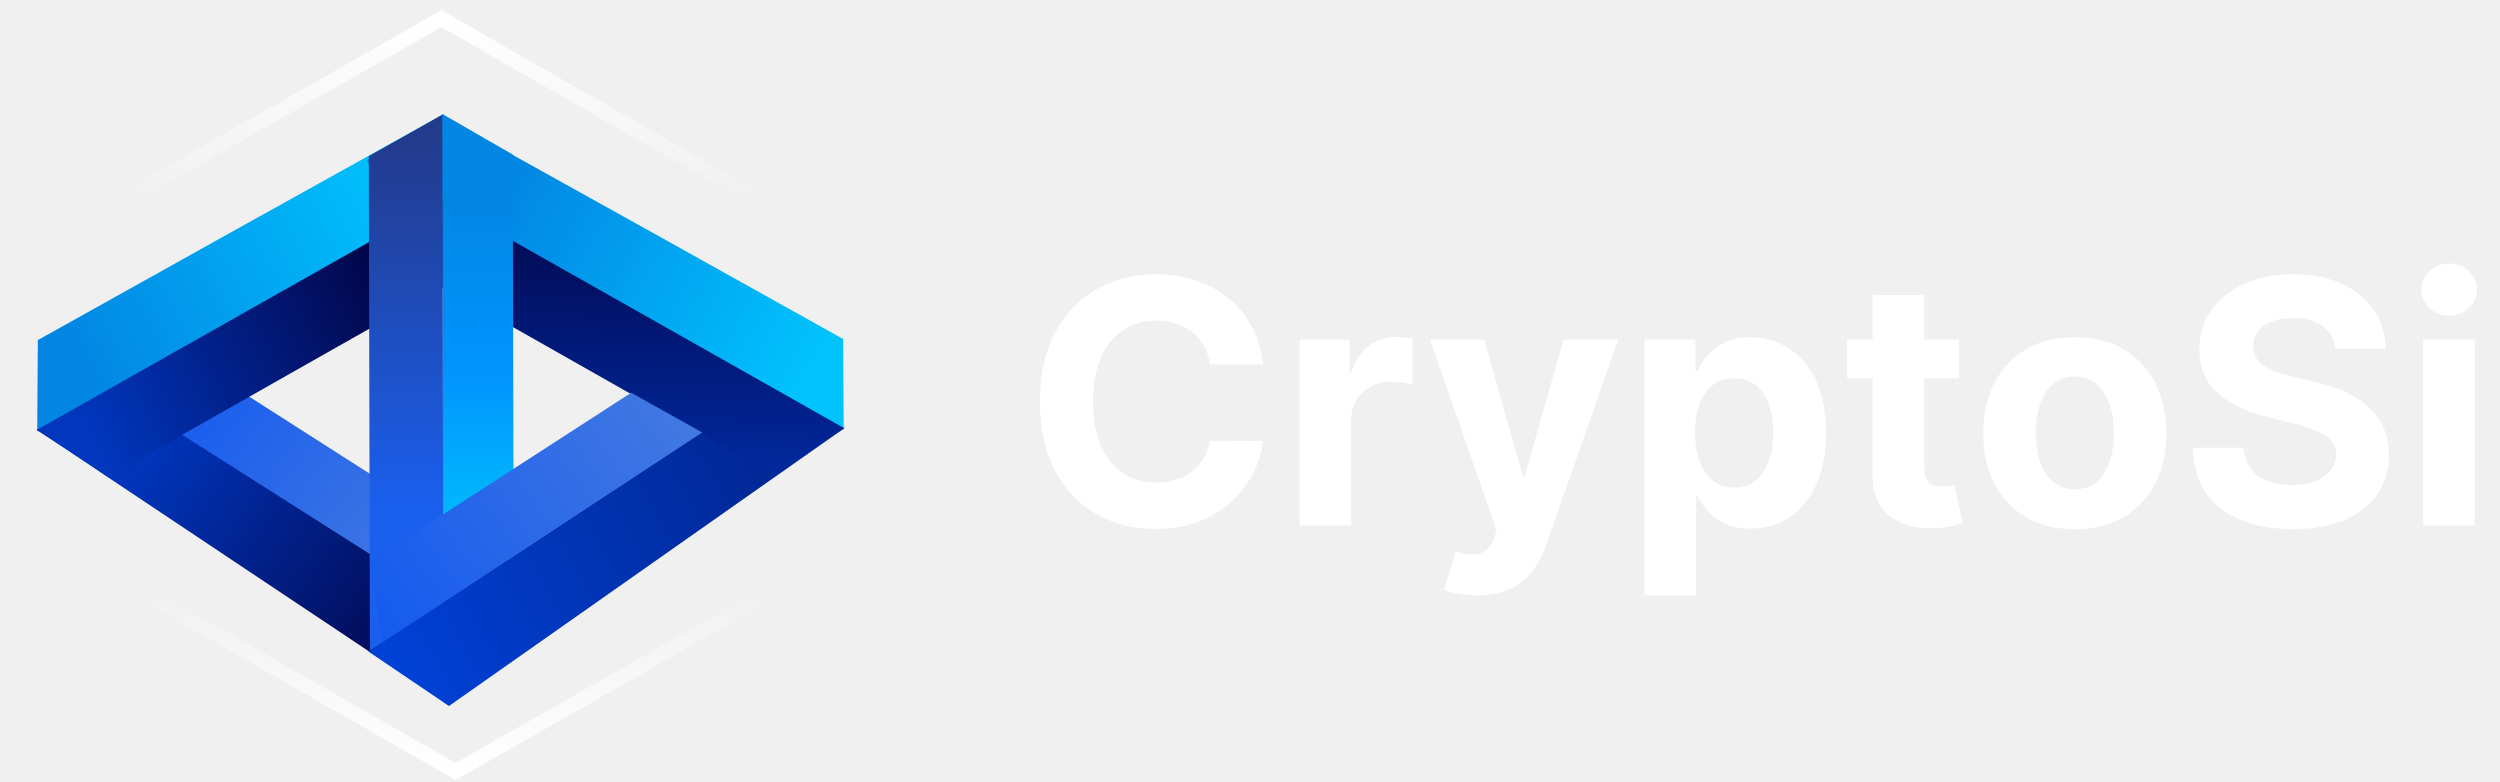
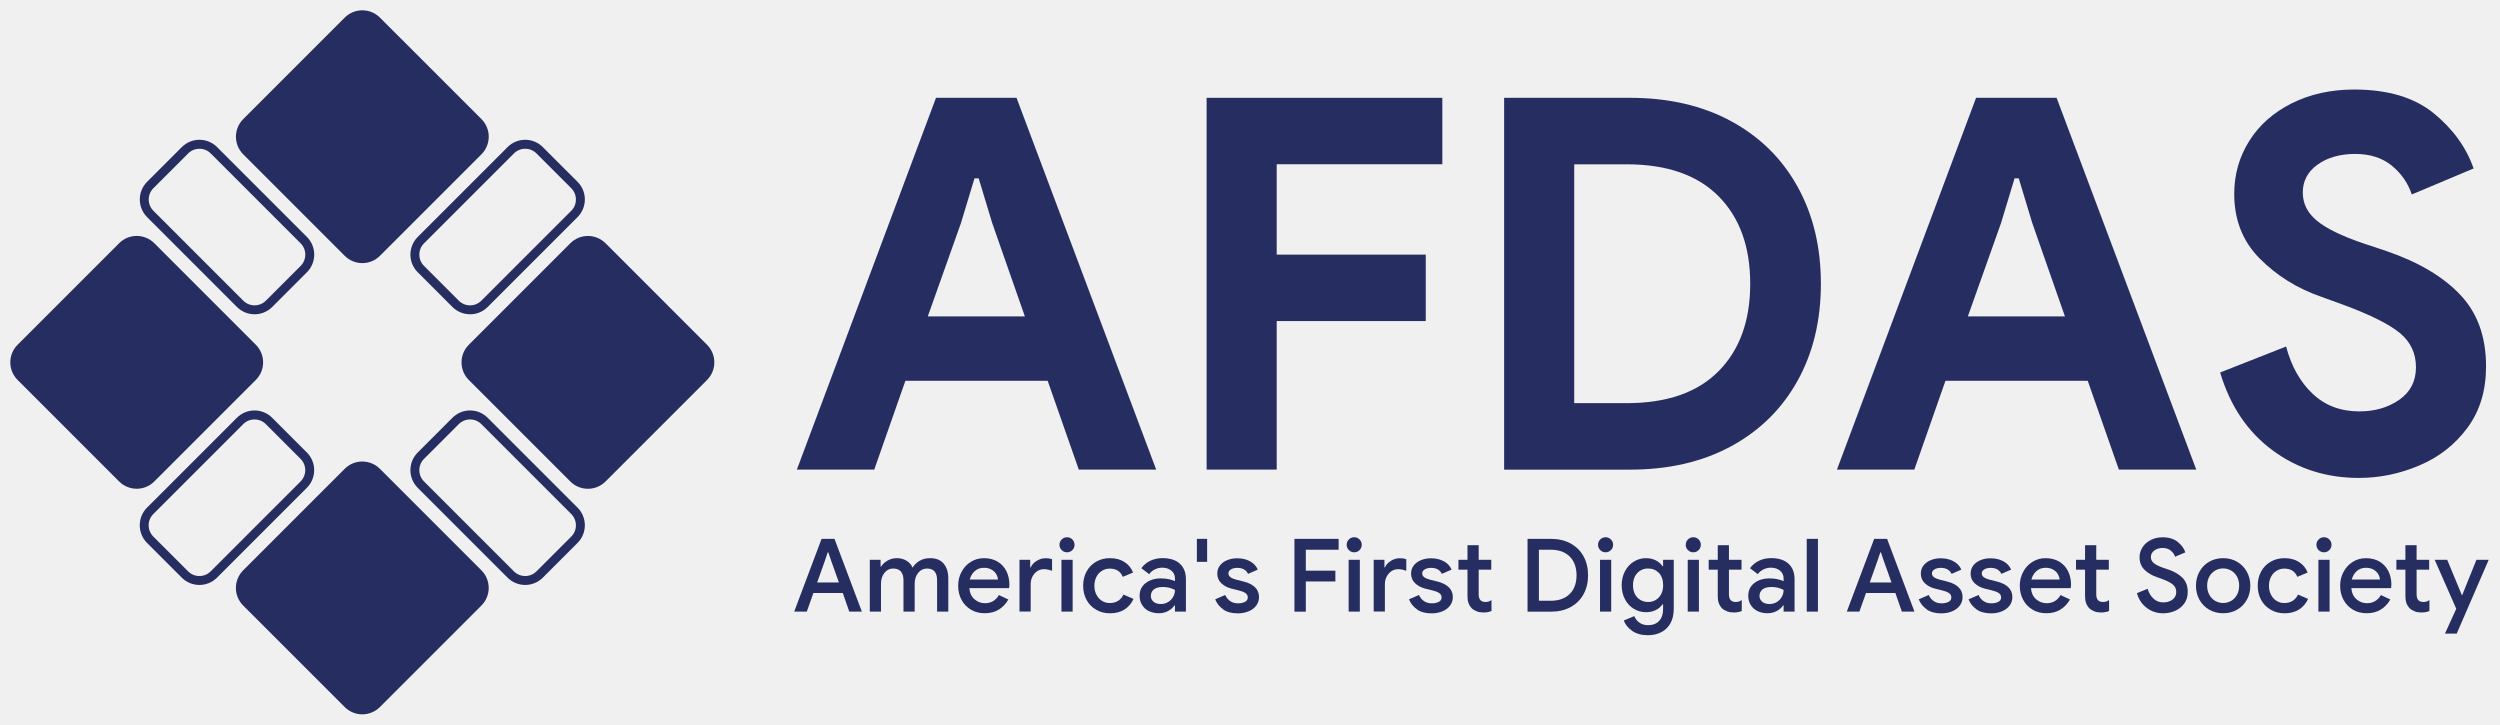
- <svg xmlns="http://www.w3.org/2000/svg" width="176" height="55" viewBox="0 0 176 55" fill="none">
-   <path d="M88.918 25.656H85.185C85.117 25.173 84.977 24.744 84.767 24.369C84.557 23.989 84.287 23.665 83.957 23.398C83.628 23.131 83.247 22.926 82.815 22.784C82.389 22.642 81.926 22.571 81.426 22.571C80.523 22.571 79.736 22.796 79.065 23.244C78.395 23.688 77.875 24.335 77.506 25.188C77.136 26.034 76.952 27.062 76.952 28.273C76.952 29.517 77.136 30.562 77.506 31.409C77.881 32.256 78.403 32.895 79.074 33.327C79.744 33.758 80.52 33.974 81.401 33.974C81.895 33.974 82.352 33.909 82.773 33.778C83.199 33.648 83.577 33.457 83.906 33.207C84.236 32.952 84.508 32.642 84.724 32.278C84.946 31.915 85.099 31.5 85.185 31.034L88.918 31.051C88.821 31.852 88.579 32.625 88.193 33.369C87.812 34.108 87.298 34.77 86.651 35.355C86.008 35.935 85.242 36.395 84.349 36.736C83.463 37.071 82.46 37.239 81.341 37.239C79.784 37.239 78.392 36.886 77.165 36.182C75.943 35.477 74.977 34.457 74.267 33.122C73.562 31.787 73.21 30.171 73.21 28.273C73.21 26.369 73.568 24.75 74.284 23.415C75 22.079 75.972 21.062 77.199 20.364C78.426 19.659 79.807 19.307 81.341 19.307C82.352 19.307 83.29 19.449 84.153 19.733C85.023 20.017 85.793 20.432 86.463 20.977C87.133 21.517 87.679 22.179 88.099 22.963C88.526 23.747 88.798 24.645 88.918 25.656ZM91.496 37V23.909H95.016V26.193H95.152C95.391 25.381 95.791 24.767 96.354 24.352C96.916 23.932 97.564 23.722 98.297 23.722C98.479 23.722 98.675 23.733 98.885 23.756C99.095 23.778 99.28 23.81 99.439 23.849V27.071C99.269 27.02 99.033 26.974 98.731 26.935C98.43 26.895 98.155 26.875 97.905 26.875C97.371 26.875 96.894 26.991 96.473 27.224C96.058 27.452 95.729 27.77 95.484 28.179C95.246 28.588 95.126 29.06 95.126 29.594V37H91.496ZM103.956 41.909C103.496 41.909 103.064 41.872 102.661 41.798C102.263 41.73 101.933 41.642 101.672 41.534L102.49 38.824C102.916 38.955 103.3 39.026 103.641 39.037C103.987 39.048 104.286 38.969 104.536 38.798C104.791 38.628 104.999 38.338 105.158 37.929L105.371 37.375L100.675 23.909H104.493L107.203 33.523H107.339L110.075 23.909H113.919L108.831 38.415C108.587 39.119 108.254 39.733 107.834 40.256C107.419 40.784 106.893 41.19 106.257 41.474C105.621 41.764 104.854 41.909 103.956 41.909ZM115.777 41.909V23.909H119.357V26.108H119.518C119.678 25.756 119.908 25.398 120.209 25.034C120.516 24.665 120.913 24.358 121.402 24.114C121.896 23.864 122.51 23.739 123.243 23.739C124.197 23.739 125.078 23.989 125.885 24.489C126.692 24.983 127.337 25.73 127.82 26.73C128.303 27.724 128.544 28.972 128.544 30.472C128.544 31.932 128.308 33.165 127.837 34.17C127.371 35.17 126.734 35.929 125.928 36.446C125.126 36.957 124.229 37.213 123.234 37.213C122.53 37.213 121.93 37.097 121.436 36.864C120.947 36.631 120.547 36.338 120.234 35.986C119.922 35.628 119.683 35.267 119.518 34.903H119.408V41.909H115.777ZM119.331 30.454C119.331 31.233 119.439 31.912 119.655 32.492C119.871 33.071 120.183 33.523 120.592 33.847C121.001 34.165 121.499 34.324 122.084 34.324C122.675 34.324 123.175 34.162 123.584 33.838C123.993 33.508 124.303 33.054 124.513 32.474C124.729 31.889 124.837 31.216 124.837 30.454C124.837 29.699 124.732 29.034 124.521 28.46C124.311 27.886 124.001 27.438 123.592 27.114C123.183 26.79 122.68 26.628 122.084 26.628C121.493 26.628 120.993 26.784 120.584 27.097C120.18 27.409 119.871 27.852 119.655 28.426C119.439 29 119.331 29.676 119.331 30.454ZM137.928 23.909V26.636H130.044V23.909H137.928ZM131.834 20.773H135.464V32.977C135.464 33.312 135.516 33.574 135.618 33.761C135.72 33.943 135.862 34.071 136.044 34.145C136.232 34.219 136.447 34.256 136.692 34.256C136.862 34.256 137.033 34.242 137.203 34.213C137.374 34.179 137.504 34.153 137.595 34.136L138.166 36.838C137.984 36.895 137.729 36.96 137.399 37.034C137.07 37.114 136.669 37.162 136.197 37.179C135.322 37.213 134.555 37.097 133.896 36.83C133.243 36.562 132.734 36.148 132.371 35.585C132.007 35.023 131.828 34.312 131.834 33.455V20.773ZM146.067 37.256C144.743 37.256 143.598 36.974 142.632 36.412C141.672 35.844 140.93 35.054 140.408 34.043C139.885 33.026 139.624 31.847 139.624 30.506C139.624 29.153 139.885 27.972 140.408 26.96C140.93 25.943 141.672 25.153 142.632 24.591C143.598 24.023 144.743 23.739 146.067 23.739C147.391 23.739 148.533 24.023 149.493 24.591C150.459 25.153 151.203 25.943 151.726 26.96C152.249 27.972 152.51 29.153 152.51 30.506C152.51 31.847 152.249 33.026 151.726 34.043C151.203 35.054 150.459 35.844 149.493 36.412C148.533 36.974 147.391 37.256 146.067 37.256ZM146.084 34.443C146.686 34.443 147.189 34.273 147.592 33.932C147.996 33.585 148.3 33.114 148.504 32.517C148.714 31.921 148.82 31.241 148.82 30.48C148.82 29.719 148.714 29.04 148.504 28.443C148.3 27.847 147.996 27.375 147.592 27.028C147.189 26.682 146.686 26.509 146.084 26.509C145.476 26.509 144.964 26.682 144.55 27.028C144.141 27.375 143.831 27.847 143.621 28.443C143.416 29.04 143.314 29.719 143.314 30.48C143.314 31.241 143.416 31.921 143.621 32.517C143.831 33.114 144.141 33.585 144.55 33.932C144.964 34.273 145.476 34.443 146.084 34.443ZM164.408 24.565C164.339 23.878 164.047 23.344 163.53 22.963C163.013 22.582 162.311 22.392 161.425 22.392C160.822 22.392 160.314 22.477 159.899 22.648C159.484 22.812 159.166 23.043 158.945 23.338C158.729 23.634 158.621 23.969 158.621 24.344C158.609 24.656 158.675 24.929 158.817 25.162C158.964 25.395 159.166 25.597 159.422 25.767C159.678 25.932 159.973 26.077 160.308 26.202C160.643 26.321 161.001 26.423 161.382 26.509L162.95 26.884C163.712 27.054 164.411 27.281 165.047 27.565C165.683 27.849 166.234 28.199 166.7 28.614C167.166 29.028 167.527 29.517 167.783 30.079C168.044 30.642 168.178 31.287 168.183 32.014C168.178 33.082 167.905 34.008 167.365 34.793C166.831 35.571 166.058 36.176 165.047 36.608C164.041 37.034 162.828 37.247 161.408 37.247C159.999 37.247 158.771 37.031 157.726 36.599C156.686 36.168 155.874 35.528 155.288 34.682C154.709 33.83 154.405 32.776 154.376 31.52H157.947C157.987 32.105 158.155 32.594 158.45 32.986C158.751 33.372 159.152 33.665 159.652 33.864C160.158 34.057 160.729 34.153 161.365 34.153C161.99 34.153 162.533 34.062 162.993 33.881C163.459 33.699 163.82 33.446 164.075 33.122C164.331 32.798 164.459 32.426 164.459 32.006C164.459 31.614 164.342 31.284 164.109 31.017C163.882 30.75 163.547 30.523 163.104 30.335C162.666 30.148 162.129 29.977 161.493 29.824L159.592 29.347C158.121 28.989 156.959 28.429 156.107 27.668C155.254 26.906 154.831 25.881 154.837 24.591C154.831 23.534 155.112 22.611 155.68 21.821C156.254 21.031 157.041 20.415 158.041 19.972C159.041 19.528 160.178 19.307 161.45 19.307C162.746 19.307 163.876 19.528 164.842 19.972C165.814 20.415 166.57 21.031 167.109 21.821C167.649 22.611 167.928 23.526 167.945 24.565H164.408ZM170.597 37V23.909H174.228V37H170.597ZM172.421 22.222C171.881 22.222 171.418 22.043 171.032 21.685C170.651 21.321 170.461 20.886 170.461 20.381C170.461 19.881 170.651 19.452 171.032 19.094C171.418 18.73 171.881 18.548 172.421 18.548C172.961 18.548 173.421 18.73 173.802 19.094C174.188 19.452 174.381 19.881 174.381 20.381C174.381 20.886 174.188 21.321 173.802 21.685C173.421 22.043 172.961 22.222 172.421 22.222Z" fill="white" />
-   <path fill-rule="evenodd" clip-rule="evenodd" d="M2.584 30.251L30.664 48.986L35.113 46.418L36.138 45.42L7.788 27.247L2.584 30.251Z" fill="url(#paint0_linear_1096_6446)" />
-   <path fill-rule="evenodd" clip-rule="evenodd" d="M15.611 16.717L2.663 23.942L2.62 30.363L36.387 11.455L36.386 11.189L31.143 8.08L15.611 16.717Z" fill="url(#paint1_linear_1096_6446)" />
-   <path fill-rule="evenodd" clip-rule="evenodd" d="M36.137 45.42L38.581 41.368L12.468 24.684L7.779 27.404L36.137 45.42Z" fill="url(#paint2_linear_1096_6446)" />
-   <path fill-rule="evenodd" clip-rule="evenodd" d="M36.38 11.162L2.583 30.268L7.674 33.53L36.38 17.255L36.38 11.162Z" fill="url(#paint3_linear_1096_6446)" />
-   <path fill-rule="evenodd" clip-rule="evenodd" d="M25.939 45.867L31.607 49.703L59.448 30.138L54.308 27.171L25.939 45.867Z" fill="url(#paint4_linear_1096_6446)" />
-   <path fill-rule="evenodd" clip-rule="evenodd" d="M46.5 16.693L59.356 23.867L59.398 30.241L25.874 11.469L25.875 11.204L31.079 8.118L46.5 16.693Z" fill="url(#paint5_linear_1096_6446)" />
-   <path fill-rule="evenodd" clip-rule="evenodd" d="M25.994 11.241L59.436 30.146L54.382 33.386L25.994 17.291L25.994 11.241Z" fill="url(#paint6_linear_1096_6446)" />
-   <path fill-rule="evenodd" clip-rule="evenodd" d="M36.095 10.881L36.16 39.035L31.2 42.268L31.12 8.011L31.12 8.011L36.095 10.881Z" fill="url(#paint7_linear_1096_6446)" />
-   <path fill-rule="evenodd" clip-rule="evenodd" d="M26.043 45.792L31.214 42.422L31.134 8.081L25.962 10.992L26.043 45.792Z" fill="url(#paint8_linear_1096_6446)" />
-   <path d="M26.888 45.234L26.079 39.524L44.436 27.649L49.435 30.446L26.888 45.234Z" fill="url(#paint9_linear_1096_6446)" />
-   <path d="M9.685 13.495L31.081 1.316L53.464 14.154" stroke="url(#paint10_linear_1096_6446)" stroke-width="1.041" />
-   <path d="M53.464 42.133L32.068 54.312L9.685 41.475" stroke="url(#paint11_linear_1096_6446)" stroke-width="1.041" />
-   <defs>
-     <linearGradient id="paint0_linear_1096_6446" x1="30.051" y1="46.499" x2="10.438" y2="32.581" gradientUnits="userSpaceOnUse">
-       <stop stop-color="#02064A" />
-       <stop offset="1" stop-color="#0134B9" />
-     </linearGradient>
-     <linearGradient id="paint1_linear_1096_6446" x1="5.061" y1="25.306" x2="28.632" y2="12.963" gradientUnits="userSpaceOnUse">
-       <stop stop-color="#0285E3" />
-       <stop offset="1" stop-color="#01C3FD" />
-     </linearGradient>
-     <linearGradient id="paint2_linear_1096_6446" x1="29.102" y1="39.54" x2="13.602" y2="27.836" gradientUnits="userSpaceOnUse">
-       <stop stop-color="#4077E2" />
-       <stop offset="1" stop-color="#185DEE" />
-     </linearGradient>
-     <linearGradient id="paint3_linear_1096_6446" x1="6.96" y1="31.317" x2="27.963" y2="21.787" gradientUnits="userSpaceOnUse">
-       <stop stop-color="#0136BD" />
-       <stop offset="1" stop-color="#02064A" />
-     </linearGradient>
-     <linearGradient id="paint4_linear_1096_6446" x1="52.629" y1="31.975" x2="15.044" y2="52.631" gradientUnits="userSpaceOnUse">
-       <stop stop-color="#012897" />
-       <stop offset="1" stop-color="#004DF4" />
-     </linearGradient>
-     <linearGradient id="paint5_linear_1096_6446" x1="57.255" y1="25.938" x2="34.637" y2="13.899" gradientUnits="userSpaceOnUse">
-       <stop stop-color="#01C3FD" />
-       <stop offset="1" stop-color="#0285E3" />
-     </linearGradient>
-     <linearGradient id="paint6_linear_1096_6446" x1="36.061" y1="13.602" x2="34.67" y2="52.212" gradientUnits="userSpaceOnUse">
-       <stop stop-color="#02064A" />
-       <stop offset="1" stop-color="#004DF4" />
-     </linearGradient>
-     <linearGradient id="paint7_linear_1096_6446" x1="34.163" y1="13.284" x2="34.48" y2="39.223" gradientUnits="userSpaceOnUse">
-       <stop stop-color="#0285E3" />
-       <stop offset="0.495" stop-color="#0194FE" />
-       <stop offset="1" stop-color="#01C3FD" />
-     </linearGradient>
-     <linearGradient id="paint8_linear_1096_6446" x1="30.367" y1="9.805" x2="30.367" y2="35.744" gradientUnits="userSpaceOnUse">
-       <stop stop-color="#233B8D" />
-       <stop offset="1" stop-color="#1A5FED" />
-     </linearGradient>
-     <linearGradient id="paint9_linear_1096_6446" x1="16.133" y1="50.612" x2="57.888" y2="21.51" gradientUnits="userSpaceOnUse">
-       <stop stop-color="#004DF4" />
-       <stop offset="1" stop-color="#5786DB" />
-     </linearGradient>
-     <linearGradient id="paint10_linear_1096_6446" x1="31.575" y1="1.316" x2="31.575" y2="14.154" gradientUnits="userSpaceOnUse">
-       <stop stop-color="white" />
-       <stop offset="1" stop-color="white" stop-opacity="0" />
-     </linearGradient>
-     <linearGradient id="paint11_linear_1096_6446" x1="31.574" y1="54.312" x2="31.574" y2="41.475" gradientUnits="userSpaceOnUse">
-       <stop stop-color="white" />
-       <stop offset="1" stop-color="white" stop-opacity="0" />
-     </linearGradient>
-   </defs>
+ <svg xmlns="http://www.w3.org/2000/svg" width="207" height="60" viewBox="0 0 207 60" fill="none">
+   <path d="M28.545 1.456L20.138 9.863C19.334 10.668 19.334 11.971 20.138 12.776L28.545 21.183C29.349 21.987 30.653 21.987 31.457 21.183L39.865 12.776C40.669 11.971 40.669 10.668 39.865 9.863L31.457 1.456C30.653 0.652 29.349 0.652 28.545 1.456Z" fill="#262E61" />
+   <path d="M47.224 20.141L38.817 28.549C38.013 29.353 38.013 30.657 38.817 31.461L47.224 39.868C48.029 40.672 49.332 40.672 50.137 39.868L58.544 31.461C59.348 30.657 59.348 29.353 58.544 28.549L50.137 20.141C49.332 19.337 48.029 19.337 47.224 20.141Z" fill="#262E61" />
+   <path d="M43.486 12.318C43.841 12.318 44.172 12.457 44.422 12.707L47.297 15.582C47.547 15.832 47.686 16.163 47.686 16.518C47.686 16.873 47.547 17.205 47.297 17.454L39.857 24.894C39.608 25.144 39.276 25.283 38.921 25.283C38.566 25.283 38.235 25.144 37.985 24.894L35.11 22.019C34.86 21.77 34.721 21.438 34.721 21.083C34.721 20.728 34.86 20.397 35.11 20.147L42.55 12.707C42.8 12.457 43.131 12.318 43.486 12.318ZM43.486 11.574C42.958 11.574 42.43 11.776 42.027 12.179L34.587 19.619C33.78 20.426 33.78 21.736 34.587 22.542L37.462 25.418C37.865 25.821 38.393 26.022 38.921 26.022C39.449 26.022 39.977 25.821 40.38 25.418L47.821 17.977C48.627 17.171 48.627 15.861 47.821 15.054L44.945 12.179C44.542 11.776 44.014 11.574 43.486 11.574Z" fill="#262E61" />
+   <path d="M28.543 38.817L20.135 47.224C19.331 48.029 19.331 49.332 20.135 50.137L28.543 58.544C29.347 59.348 30.651 59.348 31.455 58.544L39.862 50.137C40.666 49.332 40.666 48.029 39.862 47.224L31.455 38.817C30.651 38.013 29.347 38.013 28.543 38.817Z" fill="#262E61" />
+   <path d="M9.863 20.139L1.456 28.546C0.652 29.35 0.652 30.654 1.456 31.458L9.863 39.865C10.668 40.67 11.972 40.67 12.776 39.865L21.183 31.458C21.987 30.654 21.987 29.35 21.183 28.546L12.776 20.139C11.971 19.334 10.668 19.334 9.863 20.139Z" fill="#262E61" />
+   <path d="M21.075 34.73C21.43 34.73 21.761 34.869 22.011 35.119L24.886 37.994C25.135 38.243 25.274 38.575 25.274 38.93C25.274 39.285 25.135 39.616 24.886 39.866L17.446 47.306C17.196 47.556 16.865 47.695 16.51 47.695C16.154 47.695 15.823 47.556 15.574 47.306L12.698 44.431C12.449 44.181 12.309 43.85 12.309 43.495C12.309 43.139 12.449 42.808 12.698 42.559L20.138 35.119C20.388 34.869 20.719 34.73 21.075 34.73ZM21.075 33.986C20.546 33.986 20.018 34.187 19.615 34.591L12.175 42.031C11.369 42.837 11.369 44.148 12.175 44.954L15.05 47.829C15.454 48.232 15.982 48.434 16.51 48.434C17.038 48.434 17.566 48.232 17.969 47.829L25.409 40.389C26.215 39.583 26.215 38.272 25.409 37.466L22.534 34.591C22.131 34.187 21.602 33.986 21.075 33.986Z" fill="#262E61" />
+   <path d="M16.515 12.318C16.87 12.318 17.201 12.457 17.451 12.707L24.891 20.147C25.14 20.397 25.279 20.728 25.279 21.083C25.279 21.438 25.14 21.77 24.891 22.019L22.015 24.894C21.766 25.144 21.434 25.283 21.079 25.283C20.724 25.283 20.393 25.144 20.143 24.894L12.703 17.454C12.454 17.205 12.314 16.873 12.314 16.518C12.314 16.163 12.454 15.832 12.703 15.582L15.579 12.707C15.828 12.457 16.159 12.318 16.515 12.318ZM16.515 11.574C15.986 11.574 15.459 11.776 15.055 12.179L12.18 15.054C11.374 15.861 11.374 17.171 12.18 17.977L19.62 25.418C20.023 25.821 20.551 26.022 21.079 26.022C21.607 26.022 22.135 25.821 22.539 25.418L25.414 22.542C26.22 21.736 26.22 20.426 25.414 19.619L17.974 12.179C17.57 11.776 17.043 11.574 16.515 11.574Z" fill="#262E61" />
+   <path d="M38.921 34.73C39.276 34.73 39.608 34.869 39.857 35.119L47.297 42.559C47.547 42.808 47.686 43.139 47.686 43.495C47.686 43.85 47.547 44.181 47.297 44.431L44.422 47.306C44.172 47.556 43.841 47.695 43.486 47.695C43.131 47.695 42.8 47.556 42.55 47.306L35.11 39.866C34.86 39.616 34.721 39.285 34.721 38.93C34.721 38.575 34.86 38.243 35.11 37.994L37.985 35.119C38.235 34.869 38.566 34.73 38.921 34.73ZM38.921 33.986C38.393 33.986 37.865 34.187 37.462 34.591L34.587 37.466C33.78 38.272 33.78 39.583 34.587 40.389L42.027 47.829C42.43 48.232 42.958 48.434 43.486 48.434C44.014 48.434 44.542 48.232 44.945 47.829L47.821 44.954C48.627 44.148 48.627 42.837 47.821 42.031L40.38 34.591C39.977 34.187 39.449 33.986 38.921 33.986Z" fill="#262E61" />
+   <path d="M77.506 8.099H84.168L95.732 38.882H89.324L86.746 31.528H74.967L72.389 38.882H65.981L77.501 8.099H77.506ZM84.86 26.2L82.152 18.462L81.034 14.766H80.688L79.57 18.462L76.82 26.2H84.86Z" fill="#262E61" />
+   <path d="M99.908 8.099H119.425V13.6H105.711V21.083H118.052V26.584H105.711V38.882H99.908V8.099Z" fill="#262E61" />
+   <path d="M124.542 8.099H134.948C138.159 8.099 140.953 8.742 143.334 10.033C145.715 11.325 147.548 13.129 148.835 15.453C150.126 17.776 150.769 20.454 150.769 23.493C150.769 26.531 150.126 29.21 148.835 31.533C147.543 33.856 145.71 35.661 143.334 36.952C140.953 38.243 138.159 38.887 134.948 38.887H124.542V8.099ZM134.689 33.381C138.015 33.381 140.55 32.498 142.297 30.736C144.044 28.974 144.918 26.56 144.918 23.493C144.918 20.426 144.044 18.011 142.297 16.25C140.55 14.488 138.01 13.605 134.689 13.605H130.345V33.381H134.689Z" fill="#262E61" />
+   <path d="M163.624 8.099H170.286L181.85 38.882H175.442L172.864 31.528H161.084L158.507 38.882H152.099L163.619 8.099H163.624ZM170.977 26.2L168.27 18.462L167.152 14.766H166.806L165.688 18.462L162.937 26.2H170.977Z" fill="#262E61" />
+   <path d="M188.172 37.288C186.107 35.771 184.658 33.621 183.827 30.842L189.29 28.691C189.722 30.323 190.452 31.629 191.484 32.603C192.516 33.578 193.807 34.063 195.352 34.063C196.644 34.063 197.743 33.741 198.664 33.098C199.581 32.455 200.042 31.557 200.042 30.41C200.042 29.262 199.605 28.326 198.732 27.592C197.858 26.863 196.303 26.08 194.066 25.25L192.175 24.563C190.197 23.877 188.508 22.821 187.101 21.405C185.695 19.984 184.994 18.203 184.994 16.053C184.994 14.45 185.407 12.986 186.242 11.665C187.072 10.345 188.248 9.309 189.765 8.55C191.282 7.792 193.005 7.413 194.925 7.413C197.704 7.413 199.898 8.065 201.501 9.371C203.105 10.677 204.209 12.203 204.813 13.95L199.696 16.101C199.38 15.155 198.828 14.358 198.04 13.715C197.253 13.072 196.24 12.745 195.012 12.745C193.783 12.745 192.712 13.038 191.896 13.629C191.08 14.214 190.672 14.982 190.672 15.928C190.672 16.873 191.061 17.627 191.834 18.27C192.607 18.913 193.884 19.538 195.66 20.142L197.594 20.786C200.258 21.702 202.303 22.912 203.719 24.419C205.14 25.922 205.845 27.895 205.845 30.333C205.845 32.339 205.332 34.039 204.3 35.426C203.268 36.818 201.943 37.855 200.32 38.541C198.703 39.227 197.032 39.573 195.314 39.573C192.621 39.573 190.24 38.815 188.176 37.293L188.172 37.288Z" fill="#262E61" />
+   <path d="M68.021 44.618H69.096L71.362 50.642H70.32L69.783 49.101H67.349L66.802 50.642H65.76L68.026 44.618H68.021ZM69.461 48.228L68.823 46.437L68.587 45.736H68.535L68.299 46.437L67.661 48.228H69.461Z" fill="#262E61" />
+   <path d="M72.029 46.351H72.912V46.912H72.955C73.085 46.706 73.267 46.538 73.503 46.408C73.738 46.279 73.992 46.216 74.261 46.216C74.568 46.216 74.837 46.288 75.067 46.432C75.298 46.576 75.461 46.764 75.562 46.999C75.706 46.764 75.903 46.572 76.147 46.432C76.392 46.288 76.68 46.216 77.011 46.216C77.506 46.216 77.88 46.365 78.135 46.667C78.389 46.97 78.519 47.378 78.519 47.892V50.642H77.592V48.05C77.592 47.397 77.314 47.075 76.757 47.075C76.46 47.075 76.215 47.196 76.023 47.435C75.831 47.675 75.735 47.973 75.735 48.328V50.642H74.808V48.05C74.808 47.397 74.52 47.075 73.949 47.075C73.656 47.075 73.416 47.196 73.229 47.435C73.042 47.675 72.946 47.973 72.946 48.328V50.642H72.019V46.351H72.029Z" fill="#262E61" />
+   <path d="M80.4 50.484C80.064 50.287 79.805 50.018 79.618 49.672C79.431 49.327 79.335 48.938 79.335 48.506C79.335 48.074 79.426 47.714 79.608 47.364C79.791 47.013 80.045 46.735 80.371 46.528C80.698 46.322 81.067 46.216 81.48 46.216C81.893 46.216 82.287 46.312 82.604 46.504C82.92 46.696 83.16 46.956 83.328 47.287C83.492 47.618 83.578 47.992 83.578 48.405C83.578 48.482 83.568 48.583 83.554 48.698H80.261C80.295 49.096 80.439 49.404 80.688 49.62C80.938 49.836 81.226 49.946 81.557 49.946C81.821 49.946 82.052 49.884 82.244 49.764C82.436 49.644 82.594 49.48 82.709 49.269L83.492 49.639C83.29 49.994 83.026 50.272 82.7 50.474C82.373 50.676 81.984 50.776 81.528 50.776C81.106 50.776 80.731 50.68 80.395 50.484H80.4ZM82.632 47.992C82.623 47.839 82.575 47.69 82.488 47.541C82.402 47.392 82.277 47.267 82.104 47.167C81.932 47.066 81.725 47.013 81.476 47.013C81.178 47.013 80.928 47.099 80.722 47.277C80.516 47.455 80.376 47.69 80.295 47.987H82.628L82.632 47.992Z" fill="#262E61" />
+   <path d="M84.418 46.351H85.301V46.98H85.344C85.44 46.759 85.604 46.581 85.839 46.437C86.074 46.293 86.324 46.221 86.588 46.221C86.794 46.221 86.967 46.25 87.111 46.303V47.263C86.866 47.172 86.64 47.128 86.444 47.128C86.232 47.128 86.04 47.186 85.877 47.296C85.714 47.407 85.58 47.56 85.484 47.748C85.388 47.935 85.34 48.141 85.34 48.367V50.637H84.413V46.346L84.418 46.351Z" fill="#262E61" />
+   <path d="M87.908 45.549C87.788 45.429 87.725 45.28 87.725 45.108C87.725 44.935 87.788 44.786 87.908 44.666C88.028 44.546 88.176 44.483 88.349 44.483C88.522 44.483 88.671 44.546 88.791 44.666C88.911 44.786 88.973 44.935 88.973 45.108C88.973 45.28 88.911 45.429 88.791 45.549C88.671 45.669 88.522 45.731 88.349 45.731C88.176 45.731 88.028 45.669 87.908 45.549ZM87.888 46.351H88.815V50.642H87.888V46.351Z" fill="#262E61" />
+   <path d="M90.759 50.484C90.418 50.287 90.154 50.018 89.967 49.672C89.78 49.327 89.684 48.938 89.684 48.496C89.684 48.055 89.78 47.666 89.967 47.32C90.154 46.975 90.418 46.706 90.759 46.509C91.1 46.312 91.479 46.216 91.906 46.216C92.376 46.216 92.78 46.322 93.111 46.538C93.442 46.754 93.677 47.042 93.817 47.407L92.967 47.762C92.775 47.306 92.415 47.08 91.882 47.08C91.652 47.08 91.441 47.138 91.249 47.258C91.056 47.378 90.898 47.541 90.788 47.757C90.672 47.973 90.615 48.223 90.615 48.501C90.615 48.779 90.672 49.034 90.788 49.25C90.903 49.471 91.056 49.639 91.249 49.754C91.441 49.874 91.652 49.932 91.882 49.932C92.151 49.932 92.381 49.874 92.578 49.749C92.77 49.629 92.919 49.456 93.02 49.231L93.855 49.591C93.692 49.956 93.447 50.244 93.116 50.46C92.784 50.676 92.381 50.781 91.911 50.781C91.484 50.781 91.1 50.685 90.764 50.488L90.759 50.484Z" fill="#262E61" />
+   <path d="M95.122 50.599C94.882 50.479 94.695 50.306 94.561 50.085C94.426 49.864 94.359 49.61 94.359 49.332C94.359 48.89 94.527 48.54 94.858 48.28C95.194 48.021 95.617 47.892 96.125 47.892C96.38 47.892 96.605 47.916 96.807 47.964C97.008 48.012 97.167 48.064 97.287 48.117V47.896C97.287 47.632 97.191 47.416 96.994 47.253C96.797 47.09 96.543 47.004 96.236 47.004C96.015 47.004 95.808 47.052 95.617 47.148C95.424 47.244 95.266 47.373 95.151 47.541L94.503 47.047C94.695 46.783 94.94 46.576 95.242 46.432C95.544 46.288 95.88 46.212 96.25 46.212C96.874 46.212 97.354 46.365 97.69 46.672C98.026 46.98 98.194 47.407 98.194 47.964V50.642H97.287V50.128H97.244C97.119 50.316 96.946 50.469 96.721 50.589C96.495 50.714 96.236 50.776 95.948 50.776C95.641 50.776 95.362 50.714 95.122 50.594V50.599ZM96.711 49.855C96.888 49.749 97.032 49.605 97.133 49.428C97.234 49.25 97.287 49.053 97.287 48.847C97.157 48.775 97.008 48.717 96.836 48.669C96.663 48.626 96.485 48.602 96.303 48.602C95.957 48.602 95.698 48.669 95.535 48.808C95.372 48.948 95.29 49.125 95.29 49.341C95.29 49.538 95.367 49.701 95.516 49.826C95.665 49.951 95.861 50.013 96.106 50.013C96.332 50.013 96.533 49.96 96.711 49.855Z" fill="#262E61" />
+   <path d="M99.101 44.618H99.951V46.519H99.101V44.618Z" fill="#262E61" />
+   <path d="M101.285 50.455C100.973 50.239 100.748 49.96 100.618 49.624L101.444 49.264C101.545 49.49 101.689 49.658 101.871 49.778C102.054 49.898 102.265 49.956 102.5 49.956C102.735 49.956 102.922 49.917 103.081 49.836C103.239 49.754 103.316 49.634 103.316 49.471C103.316 49.308 103.249 49.192 103.114 49.101C102.98 49.01 102.774 48.933 102.49 48.866L101.977 48.741C101.636 48.655 101.353 48.511 101.127 48.295C100.901 48.084 100.791 47.815 100.791 47.488C100.791 47.234 100.863 47.013 101.012 46.821C101.161 46.629 101.362 46.485 101.612 46.38C101.866 46.274 102.14 46.226 102.438 46.226C102.836 46.226 103.186 46.307 103.489 46.466C103.791 46.624 104.012 46.859 104.146 47.162L103.34 47.517C103.177 47.186 102.879 47.018 102.447 47.018C102.241 47.018 102.068 47.061 101.924 47.143C101.785 47.229 101.713 47.335 101.713 47.469C101.713 47.603 101.765 47.704 101.871 47.786C101.977 47.867 102.135 47.935 102.342 47.992L102.97 48.151C103.393 48.256 103.71 48.42 103.926 48.636C104.142 48.852 104.247 49.116 104.247 49.432C104.247 49.701 104.17 49.941 104.017 50.143C103.863 50.349 103.652 50.508 103.383 50.618C103.114 50.728 102.817 50.786 102.49 50.786C101.996 50.786 101.593 50.68 101.281 50.464L101.285 50.455Z" fill="#262E61" />
+   <path d="M107.175 44.618H110.838V45.52H108.121V47.253H110.569V48.146H108.121V50.647H107.18V44.623L107.175 44.618Z" fill="#262E61" />
+   <path d="M111.687 45.549C111.567 45.429 111.505 45.28 111.505 45.108C111.505 44.935 111.567 44.786 111.687 44.666C111.807 44.546 111.956 44.483 112.129 44.483C112.302 44.483 112.45 44.546 112.57 44.666C112.69 44.786 112.753 44.935 112.753 45.108C112.753 45.28 112.69 45.429 112.57 45.549C112.45 45.669 112.302 45.731 112.129 45.731C111.956 45.731 111.807 45.669 111.687 45.549ZM111.668 46.351H112.594V50.642H111.668V46.351Z" fill="#262E61" />
+   <path d="M113.746 46.351H114.63V46.98H114.673C114.769 46.759 114.932 46.581 115.167 46.437C115.402 46.293 115.652 46.221 115.916 46.221C116.122 46.221 116.295 46.25 116.439 46.303V47.263C116.194 47.172 115.969 47.128 115.772 47.128C115.561 47.128 115.369 47.186 115.206 47.296C115.042 47.407 114.908 47.56 114.812 47.748C114.716 47.935 114.668 48.141 114.668 48.367V50.637H113.742V46.346L113.746 46.351Z" fill="#262E61" />
+   <path d="M117.332 50.455C117.02 50.239 116.794 49.96 116.665 49.624L117.49 49.264C117.591 49.49 117.735 49.658 117.918 49.778C118.1 49.898 118.311 49.956 118.547 49.956C118.782 49.956 118.969 49.917 119.127 49.836C119.286 49.754 119.363 49.634 119.363 49.471C119.363 49.308 119.295 49.192 119.161 49.101C119.027 49.01 118.82 48.933 118.537 48.866L118.023 48.741C117.683 48.655 117.399 48.511 117.174 48.295C116.948 48.084 116.838 47.815 116.838 47.488C116.838 47.234 116.91 47.013 117.058 46.821C117.207 46.629 117.409 46.485 117.659 46.38C117.913 46.274 118.187 46.226 118.484 46.226C118.883 46.226 119.233 46.307 119.535 46.466C119.838 46.624 120.059 46.859 120.193 47.162L119.387 47.517C119.223 47.186 118.926 47.018 118.494 47.018C118.287 47.018 118.115 47.061 117.971 47.143C117.831 47.229 117.759 47.335 117.759 47.469C117.759 47.603 117.812 47.704 117.918 47.786C118.023 47.867 118.182 47.935 118.388 47.992L119.017 48.151C119.439 48.256 119.756 48.42 119.972 48.636C120.188 48.852 120.294 49.116 120.294 49.432C120.294 49.701 120.217 49.941 120.063 50.143C119.91 50.349 119.699 50.508 119.43 50.618C119.161 50.728 118.863 50.786 118.537 50.786C118.043 50.786 117.639 50.68 117.327 50.464L117.332 50.455Z" fill="#262E61" />
+   <path d="M122.281 50.618C122.113 50.556 121.974 50.474 121.868 50.373C121.628 50.133 121.508 49.802 121.508 49.389V47.167H120.759V46.351H121.508V45.141H122.435V46.351H123.476V47.167H122.435V49.188C122.435 49.418 122.478 49.581 122.569 49.677C122.655 49.788 122.799 49.845 123.006 49.845C123.102 49.845 123.183 49.831 123.26 49.807C123.332 49.783 123.414 49.74 123.495 49.687V50.589C123.308 50.676 123.087 50.714 122.823 50.714C122.631 50.714 122.454 50.685 122.286 50.623L122.281 50.618Z" fill="#262E61" />
+   <path d="M126.481 44.618H128.411C129.035 44.618 129.577 44.743 130.043 44.997C130.508 45.252 130.868 45.607 131.118 46.063C131.367 46.519 131.492 47.042 131.492 47.632C131.492 48.223 131.367 48.746 131.118 49.202C130.868 49.658 130.508 50.013 130.043 50.268C129.577 50.522 129.035 50.647 128.411 50.647H126.481V44.623V44.618ZM128.391 49.744C129.063 49.744 129.591 49.557 129.971 49.183C130.35 48.808 130.537 48.29 130.537 47.632C130.537 46.975 130.35 46.461 129.971 46.082C129.591 45.703 129.068 45.516 128.391 45.516H127.422V49.74H128.391V49.744Z" fill="#262E61" />
+   <path d="M132.5 45.549C132.38 45.429 132.318 45.28 132.318 45.108C132.318 44.935 132.38 44.786 132.5 44.666C132.62 44.546 132.769 44.483 132.942 44.483C133.115 44.483 133.264 44.546 133.384 44.666C133.504 44.786 133.566 44.935 133.566 45.108C133.566 45.28 133.504 45.429 133.384 45.549C133.264 45.669 133.115 45.731 132.942 45.731C132.769 45.731 132.62 45.669 132.5 45.549ZM132.481 46.351H133.408V50.642H132.481V46.351Z" fill="#262E61" />
+   <path d="M135.145 52.236C134.8 51.996 134.569 51.708 134.449 51.376L135.318 51.016C135.409 51.242 135.553 51.42 135.75 51.559C135.947 51.698 136.182 51.765 136.451 51.765C136.844 51.765 137.152 51.65 137.372 51.415C137.593 51.184 137.704 50.853 137.704 50.436V50.042H137.651C137.512 50.244 137.324 50.402 137.089 50.517C136.854 50.632 136.59 50.69 136.288 50.69C135.928 50.69 135.596 50.599 135.284 50.412C134.972 50.224 134.732 49.965 134.55 49.624C134.368 49.284 134.276 48.895 134.276 48.458C134.276 48.021 134.368 47.632 134.55 47.291C134.732 46.951 134.977 46.687 135.284 46.499C135.592 46.312 135.928 46.216 136.288 46.216C136.585 46.216 136.849 46.274 137.089 46.394C137.329 46.514 137.512 46.672 137.651 46.874H137.704V46.351H138.587V50.407C138.587 50.872 138.496 51.271 138.318 51.597C138.14 51.924 137.886 52.173 137.564 52.341C137.243 52.509 136.868 52.596 136.451 52.596C135.923 52.596 135.486 52.476 135.14 52.236H135.145ZM137.084 49.682C137.276 49.572 137.425 49.413 137.54 49.202C137.651 48.991 137.708 48.741 137.708 48.458C137.708 48.021 137.588 47.68 137.353 47.435C137.113 47.191 136.82 47.071 136.465 47.071C136.235 47.071 136.024 47.123 135.836 47.234C135.644 47.344 135.496 47.503 135.38 47.709C135.27 47.916 135.212 48.165 135.212 48.458C135.212 48.751 135.27 49 135.38 49.207C135.491 49.413 135.644 49.572 135.836 49.682C136.028 49.792 136.24 49.845 136.465 49.845C136.691 49.845 136.897 49.792 137.089 49.682H137.084Z" fill="#262E61" />
+   <path d="M139.763 45.549C139.643 45.429 139.58 45.28 139.58 45.108C139.58 44.935 139.643 44.786 139.763 44.666C139.883 44.546 140.032 44.483 140.204 44.483C140.377 44.483 140.526 44.546 140.646 44.666C140.766 44.786 140.828 44.935 140.828 45.108C140.828 45.28 140.766 45.429 140.646 45.549C140.526 45.669 140.377 45.731 140.204 45.731C140.032 45.731 139.883 45.669 139.763 45.549ZM139.744 46.351H140.67V50.642H139.744V46.351Z" fill="#262E61" />
+   <path d="M143.003 50.618C142.835 50.556 142.696 50.474 142.59 50.373C142.35 50.133 142.23 49.802 142.23 49.389V47.167H141.481V46.351H142.23V45.141H143.156V46.351H144.198V47.167H143.156V49.188C143.156 49.418 143.2 49.581 143.291 49.677C143.377 49.788 143.521 49.845 143.728 49.845C143.824 49.845 143.905 49.831 143.982 49.807C144.054 49.783 144.136 49.74 144.217 49.687V50.589C144.03 50.676 143.809 50.714 143.545 50.714C143.353 50.714 143.176 50.685 143.008 50.623L143.003 50.618Z" fill="#262E61" />
+   <path d="M145.518 50.599C145.278 50.479 145.091 50.306 144.956 50.085C144.822 49.864 144.755 49.61 144.755 49.332C144.755 48.89 144.923 48.54 145.254 48.28C145.59 48.021 146.013 47.892 146.521 47.892C146.776 47.892 147.001 47.916 147.203 47.964C147.405 48.012 147.563 48.064 147.683 48.117V47.896C147.683 47.632 147.587 47.416 147.39 47.253C147.193 47.09 146.939 47.004 146.632 47.004C146.411 47.004 146.205 47.052 146.013 47.148C145.821 47.244 145.662 47.373 145.547 47.541L144.899 47.047C145.091 46.783 145.336 46.576 145.638 46.432C145.94 46.288 146.277 46.212 146.646 46.212C147.27 46.212 147.75 46.365 148.086 46.672C148.422 46.98 148.59 47.407 148.59 47.964V50.642H147.683V50.128H147.64C147.515 50.316 147.342 50.469 147.117 50.589C146.891 50.714 146.632 50.776 146.344 50.776C146.037 50.776 145.758 50.714 145.518 50.594V50.599ZM147.107 49.855C147.285 49.749 147.429 49.605 147.529 49.428C147.63 49.25 147.683 49.053 147.683 48.847C147.553 48.775 147.405 48.717 147.232 48.669C147.059 48.626 146.881 48.602 146.699 48.602C146.353 48.602 146.094 48.669 145.931 48.808C145.768 48.948 145.686 49.125 145.686 49.341C145.686 49.538 145.763 49.701 145.912 49.826C146.061 49.951 146.257 50.013 146.502 50.013C146.728 50.013 146.929 49.96 147.107 49.855Z" fill="#262E61" />
+   <path d="M149.598 44.618H150.525V50.642H149.598V44.618Z" fill="#262E61" />
+   <path d="M155.176 44.618H156.251L158.517 50.642H157.475L156.937 49.101H154.504L153.957 50.642H152.915L155.181 44.618H155.176ZM156.616 48.228L155.977 46.437L155.742 45.736H155.689L155.454 46.437L154.816 48.228H156.616Z" fill="#262E61" />
+   <path d="M159.539 50.455C159.227 50.239 159.002 49.96 158.872 49.624L159.698 49.264C159.798 49.49 159.942 49.658 160.125 49.778C160.307 49.898 160.518 49.956 160.754 49.956C160.989 49.956 161.176 49.917 161.334 49.836C161.493 49.754 161.57 49.634 161.57 49.471C161.57 49.308 161.502 49.192 161.368 49.101C161.234 49.01 161.027 48.933 160.744 48.866L160.23 48.741C159.89 48.655 159.606 48.511 159.381 48.295C159.155 48.084 159.045 47.815 159.045 47.488C159.045 47.234 159.117 47.013 159.266 46.821C159.414 46.629 159.616 46.485 159.866 46.38C160.12 46.274 160.394 46.226 160.691 46.226C161.09 46.226 161.44 46.307 161.742 46.466C162.045 46.624 162.266 46.859 162.4 47.162L161.594 47.517C161.43 47.186 161.133 47.018 160.701 47.018C160.494 47.018 160.322 47.061 160.178 47.143C160.038 47.229 159.966 47.335 159.966 47.469C159.966 47.603 160.019 47.704 160.125 47.786C160.23 47.867 160.389 47.935 160.595 47.992L161.224 48.151C161.646 48.256 161.963 48.42 162.179 48.636C162.395 48.852 162.501 49.116 162.501 49.432C162.501 49.701 162.424 49.941 162.27 50.143C162.117 50.349 161.906 50.508 161.637 50.618C161.368 50.728 161.07 50.786 160.744 50.786C160.25 50.786 159.846 50.68 159.534 50.464L159.539 50.455Z" fill="#262E61" />
+   <path d="M163.662 50.455C163.35 50.239 163.125 49.96 162.995 49.624L163.821 49.264C163.922 49.49 164.066 49.658 164.248 49.778C164.43 49.898 164.642 49.956 164.877 49.956C165.112 49.956 165.299 49.917 165.458 49.836C165.616 49.754 165.693 49.634 165.693 49.471C165.693 49.308 165.626 49.192 165.491 49.101C165.357 49.01 165.15 48.933 164.867 48.866L164.354 48.741C164.013 48.655 163.73 48.511 163.504 48.295C163.278 48.084 163.168 47.815 163.168 47.488C163.168 47.234 163.24 47.013 163.389 46.821C163.538 46.629 163.739 46.485 163.989 46.38C164.243 46.274 164.517 46.226 164.814 46.226C165.213 46.226 165.563 46.307 165.866 46.466C166.168 46.624 166.389 46.859 166.523 47.162L165.717 47.517C165.554 47.186 165.256 47.018 164.824 47.018C164.618 47.018 164.445 47.061 164.301 47.143C164.162 47.229 164.09 47.335 164.09 47.469C164.09 47.603 164.142 47.704 164.248 47.786C164.354 47.867 164.512 47.935 164.718 47.992L165.347 48.151C165.77 48.256 166.086 48.42 166.302 48.636C166.518 48.852 166.624 49.116 166.624 49.432C166.624 49.701 166.547 49.941 166.394 50.143C166.24 50.349 166.029 50.508 165.76 50.618C165.491 50.728 165.194 50.786 164.867 50.786C164.373 50.786 163.97 50.68 163.658 50.464L163.662 50.455Z" fill="#262E61" />
+   <path d="M168.304 50.484C167.968 50.287 167.709 50.018 167.522 49.672C167.334 49.327 167.238 48.938 167.238 48.506C167.238 48.074 167.33 47.714 167.512 47.364C167.694 47.013 167.949 46.735 168.275 46.528C168.602 46.322 168.971 46.216 169.384 46.216C169.797 46.216 170.19 46.312 170.507 46.504C170.824 46.696 171.064 46.956 171.232 47.287C171.395 47.618 171.482 47.992 171.482 48.405C171.482 48.482 171.472 48.583 171.458 48.698H168.165C168.198 49.096 168.342 49.404 168.592 49.62C168.842 49.836 169.13 49.946 169.461 49.946C169.725 49.946 169.955 49.884 170.147 49.764C170.339 49.644 170.498 49.48 170.613 49.269L171.395 49.639C171.194 49.994 170.93 50.272 170.603 50.474C170.277 50.676 169.888 50.776 169.432 50.776C169.01 50.776 168.635 50.68 168.299 50.484H168.304ZM170.536 47.992C170.526 47.839 170.478 47.69 170.392 47.541C170.306 47.392 170.181 47.267 170.008 47.167C169.835 47.066 169.629 47.013 169.379 47.013C169.082 47.013 168.832 47.099 168.626 47.277C168.419 47.455 168.28 47.69 168.198 47.987H170.531L170.536 47.992Z" fill="#262E61" />
+   <path d="M173.416 50.618C173.248 50.556 173.109 50.474 173.003 50.373C172.763 50.133 172.643 49.802 172.643 49.389V47.167H171.894V46.351H172.643V45.141H173.57V46.351H174.611V47.167H173.57V49.188C173.57 49.418 173.613 49.581 173.704 49.677C173.79 49.788 173.934 49.845 174.141 49.845C174.237 49.845 174.319 49.831 174.395 49.807C174.467 49.783 174.549 49.74 174.631 49.687V50.589C174.443 50.676 174.222 50.714 173.958 50.714C173.766 50.714 173.589 50.685 173.421 50.623L173.416 50.618Z" fill="#262E61" />
+   <path d="M177.76 50.34C177.362 50.047 177.088 49.639 176.935 49.111L177.827 48.751C177.919 49.082 178.077 49.351 178.303 49.562C178.528 49.773 178.802 49.879 179.123 49.879C179.421 49.879 179.675 49.802 179.882 49.648C180.088 49.495 180.194 49.284 180.194 49.015C180.194 48.77 180.103 48.564 179.92 48.405C179.738 48.247 179.421 48.084 178.965 47.92L178.586 47.786C178.183 47.647 177.842 47.445 177.568 47.181C177.295 46.917 177.155 46.572 177.155 46.139C177.155 45.842 177.237 45.568 177.4 45.314C177.563 45.059 177.789 44.863 178.077 44.714C178.365 44.565 178.691 44.488 179.056 44.488C179.584 44.488 180.007 44.618 180.319 44.872C180.631 45.127 180.842 45.415 180.947 45.736L180.098 46.096C180.035 45.904 179.92 45.736 179.743 45.592C179.57 45.448 179.344 45.371 179.071 45.371C178.797 45.371 178.562 45.444 178.375 45.583C178.187 45.722 178.091 45.904 178.091 46.12C178.091 46.336 178.178 46.499 178.346 46.634C178.514 46.768 178.778 46.898 179.138 47.023L179.517 47.148C180.035 47.325 180.434 47.56 180.717 47.848C181 48.136 181.144 48.525 181.144 49.005C181.144 49.399 181.043 49.73 180.842 49.994C180.64 50.258 180.381 50.46 180.074 50.589C179.762 50.719 179.44 50.781 179.109 50.781C178.61 50.781 178.159 50.637 177.76 50.344V50.34Z" fill="#262E61" />
+   <path d="M182.915 50.479C182.575 50.277 182.306 50.004 182.114 49.658C181.922 49.308 181.826 48.923 181.826 48.496C181.826 48.069 181.922 47.685 182.114 47.335C182.306 46.989 182.57 46.715 182.915 46.514C183.256 46.317 183.645 46.216 184.077 46.216C184.509 46.216 184.898 46.317 185.239 46.519C185.579 46.72 185.848 46.994 186.04 47.344C186.232 47.695 186.328 48.079 186.328 48.496C186.328 48.914 186.232 49.312 186.04 49.658C185.848 50.004 185.584 50.277 185.239 50.479C184.898 50.676 184.509 50.776 184.077 50.776C183.645 50.776 183.256 50.676 182.915 50.479ZM184.735 49.754C184.936 49.639 185.099 49.476 185.219 49.255C185.339 49.039 185.402 48.784 185.402 48.492C185.402 48.199 185.339 47.949 185.219 47.733C185.099 47.522 184.936 47.354 184.735 47.239C184.533 47.123 184.312 47.066 184.077 47.066C183.842 47.066 183.621 47.123 183.419 47.239C183.218 47.354 183.055 47.517 182.935 47.733C182.815 47.949 182.752 48.199 182.752 48.492C182.752 48.784 182.815 49.039 182.935 49.255C183.055 49.471 183.218 49.639 183.419 49.754C183.621 49.869 183.842 49.927 184.077 49.927C184.312 49.927 184.533 49.869 184.735 49.754Z" fill="#262E61" />
+   <path d="M188.013 50.484C187.672 50.287 187.408 50.018 187.221 49.672C187.034 49.327 186.938 48.938 186.938 48.496C186.938 48.055 187.034 47.666 187.221 47.32C187.408 46.975 187.672 46.706 188.013 46.509C188.354 46.312 188.733 46.216 189.16 46.216C189.631 46.216 190.034 46.322 190.365 46.538C190.696 46.754 190.932 47.042 191.071 47.407L190.221 47.762C190.029 47.306 189.669 47.08 189.136 47.08C188.906 47.08 188.695 47.138 188.503 47.258C188.311 47.378 188.152 47.541 188.042 47.757C187.927 47.973 187.869 48.223 187.869 48.501C187.869 48.779 187.927 49.034 188.042 49.25C188.157 49.471 188.311 49.639 188.503 49.754C188.695 49.874 188.906 49.932 189.136 49.932C189.405 49.932 189.636 49.874 189.832 49.749C190.024 49.629 190.173 49.456 190.274 49.231L191.109 49.591C190.946 49.956 190.701 50.244 190.37 50.46C190.039 50.676 189.636 50.781 189.165 50.781C188.738 50.781 188.354 50.685 188.018 50.488L188.013 50.484Z" fill="#262E61" />
+   <path d="M191.983 45.549C191.863 45.429 191.8 45.28 191.8 45.108C191.8 44.935 191.863 44.786 191.983 44.666C192.103 44.546 192.252 44.483 192.424 44.483C192.597 44.483 192.746 44.546 192.866 44.666C192.986 44.786 193.048 44.935 193.048 45.108C193.048 45.28 192.986 45.429 192.866 45.549C192.746 45.669 192.597 45.731 192.424 45.731C192.252 45.731 192.103 45.669 191.983 45.549ZM191.964 46.351H192.89V50.642H191.964V46.351Z" fill="#262E61" />
+   <path d="M194.829 50.484C194.493 50.287 194.234 50.018 194.047 49.672C193.86 49.327 193.764 48.938 193.764 48.506C193.764 48.074 193.855 47.714 194.037 47.364C194.22 47.013 194.474 46.735 194.8 46.528C195.127 46.322 195.496 46.216 195.909 46.216C196.322 46.216 196.716 46.312 197.032 46.504C197.349 46.696 197.589 46.956 197.757 47.287C197.921 47.618 198.007 47.992 198.007 48.405C198.007 48.482 197.997 48.583 197.983 48.698H194.69C194.724 49.096 194.868 49.404 195.117 49.62C195.367 49.836 195.655 49.946 195.986 49.946C196.25 49.946 196.48 49.884 196.672 49.764C196.864 49.644 197.023 49.48 197.138 49.269L197.921 49.639C197.719 49.994 197.455 50.272 197.128 50.474C196.802 50.676 196.413 50.776 195.957 50.776C195.535 50.776 195.16 50.68 194.824 50.484H194.829ZM197.061 47.992C197.052 47.839 197.004 47.69 196.917 47.541C196.831 47.392 196.706 47.267 196.533 47.167C196.36 47.066 196.154 47.013 195.904 47.013C195.607 47.013 195.357 47.099 195.151 47.277C194.944 47.455 194.805 47.69 194.724 47.987H197.056L197.061 47.992Z" fill="#262E61" />
+   <path d="M199.941 50.618C199.773 50.556 199.634 50.474 199.528 50.373C199.288 50.133 199.168 49.802 199.168 49.389V47.167H198.42V46.351H199.168V45.141H200.095V46.351H201.136V47.167H200.095V49.188C200.095 49.418 200.138 49.581 200.229 49.677C200.316 49.788 200.46 49.845 200.666 49.845C200.762 49.845 200.844 49.831 200.92 49.807C200.992 49.783 201.074 49.74 201.156 49.687V50.589C200.968 50.676 200.748 50.714 200.484 50.714C200.292 50.714 200.114 50.685 199.946 50.623L199.941 50.618Z" fill="#262E61" />
+   <path d="M203.378 50.407L201.592 46.351H202.629L203.839 49.269H203.873L205.049 46.351H206.066L203.417 52.461H202.442L203.378 50.407Z" fill="#262E61" />
</svg>
